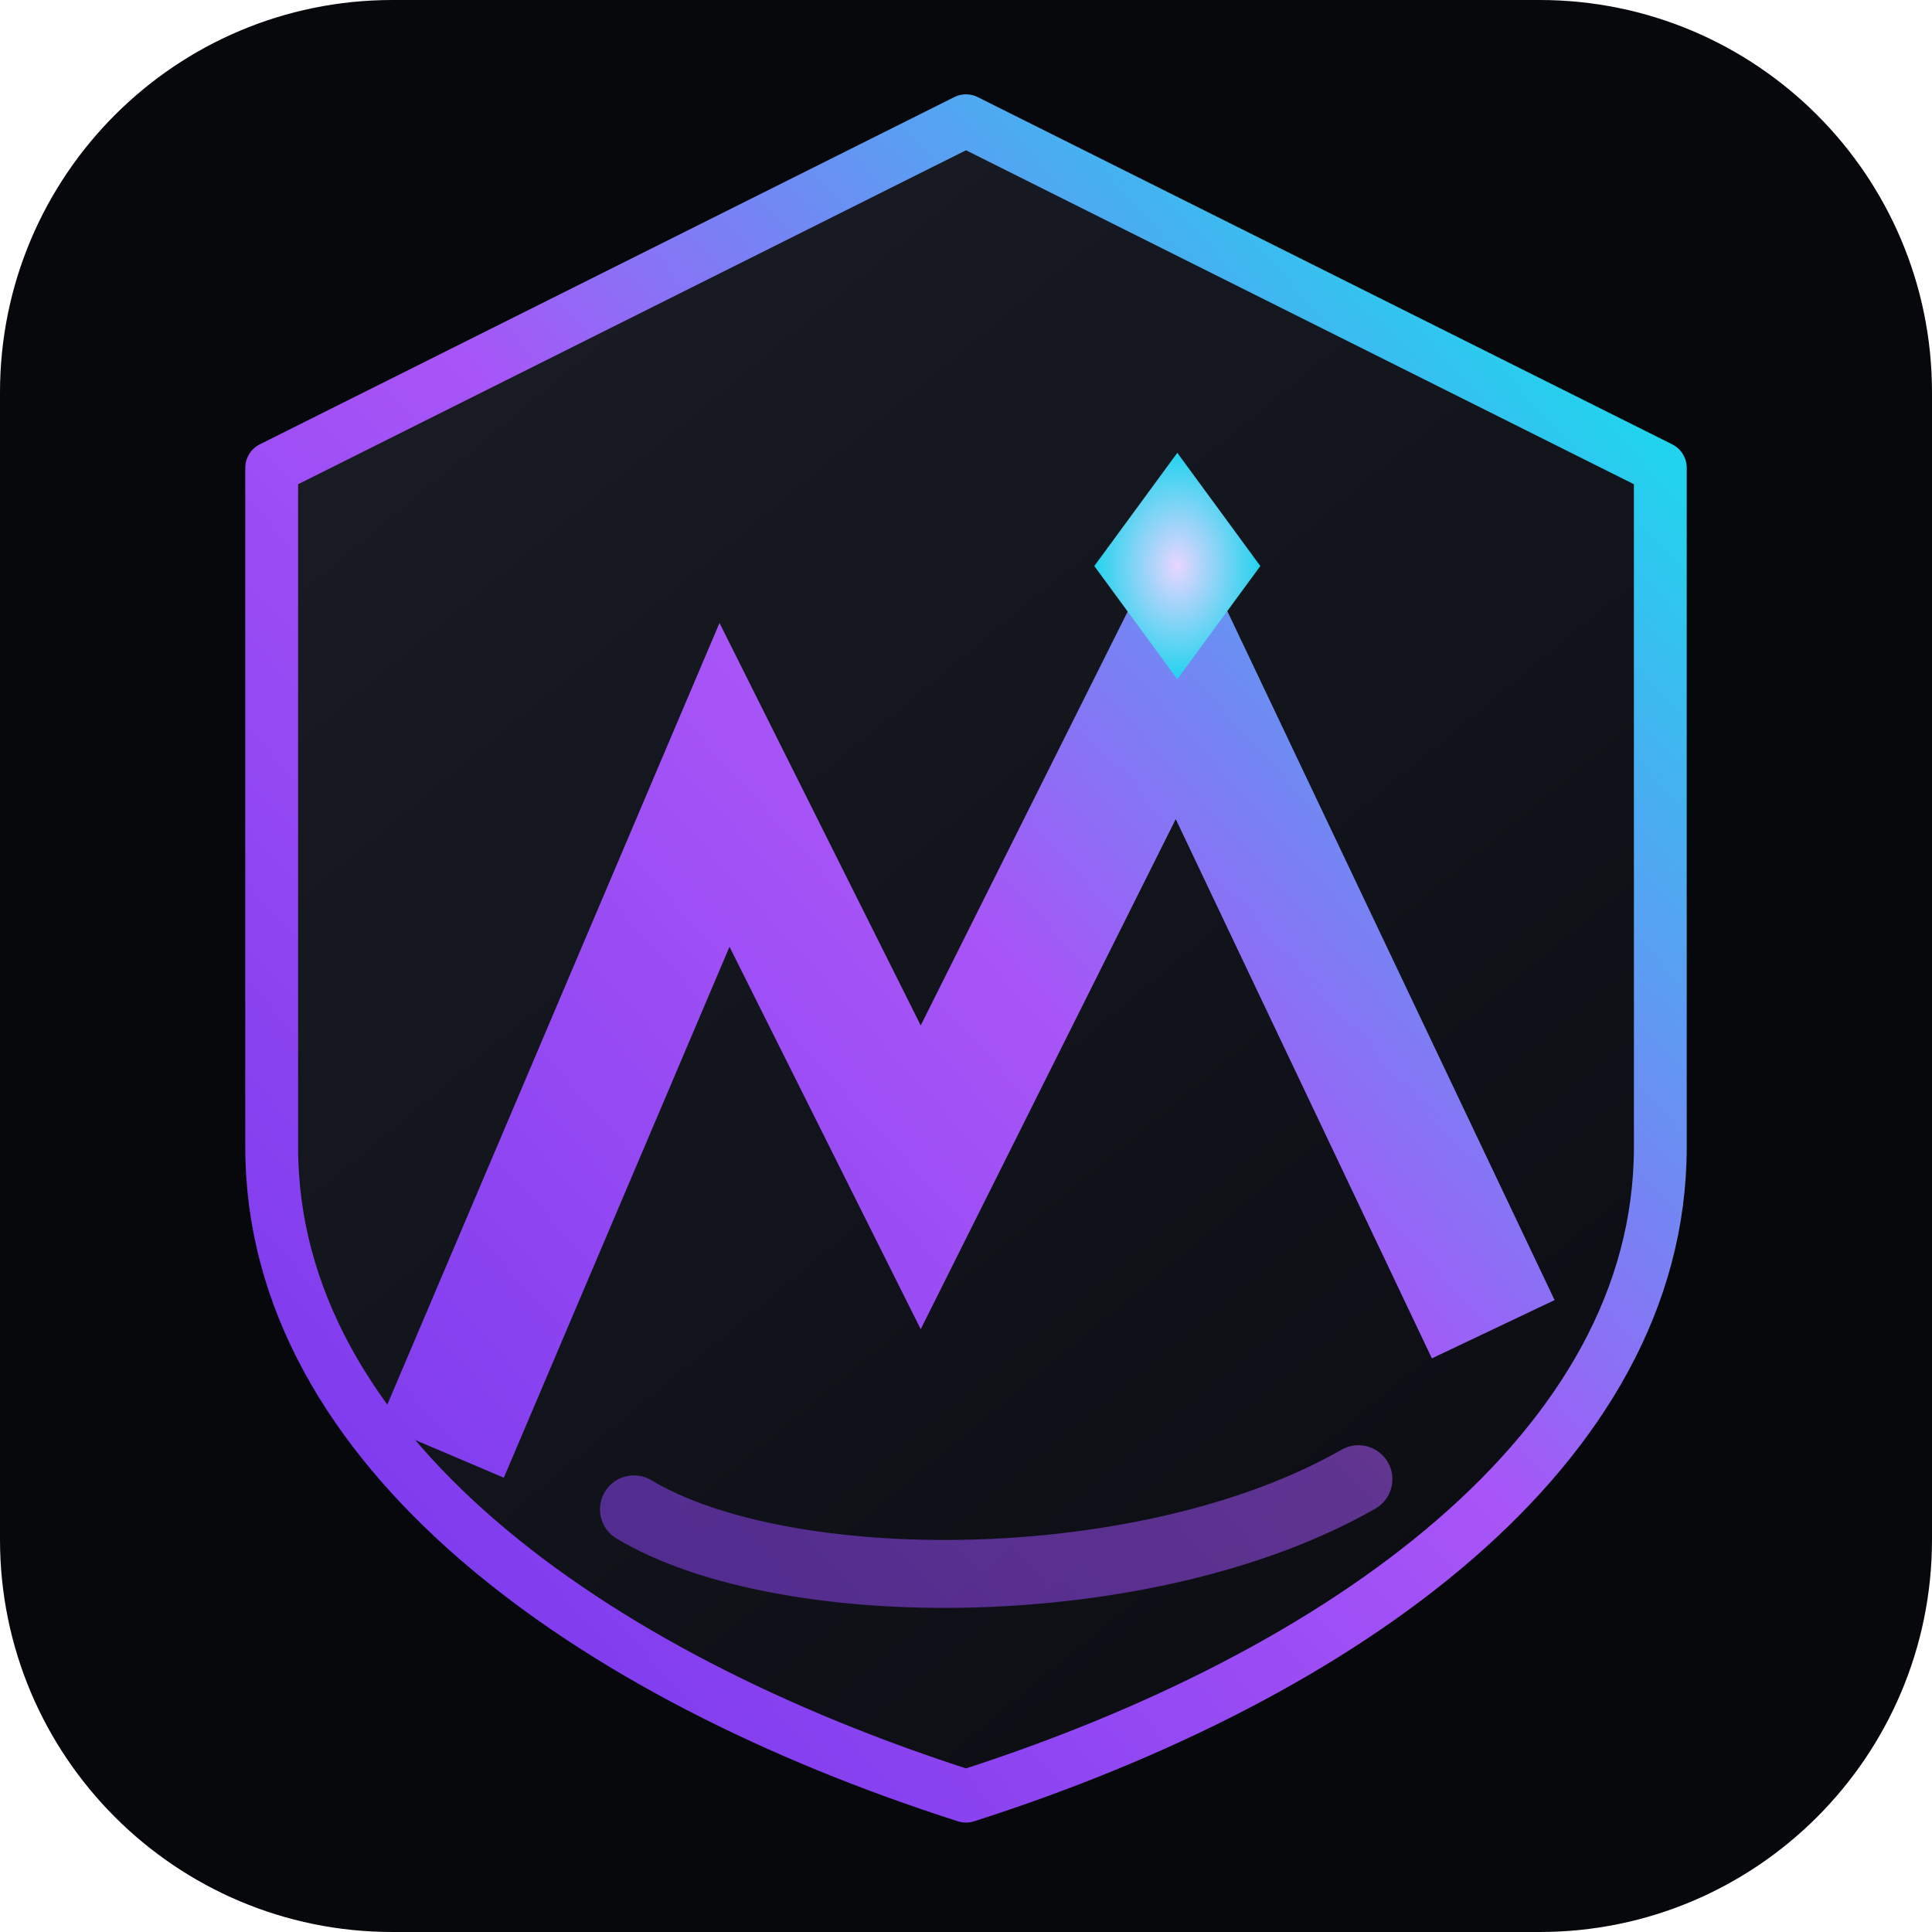
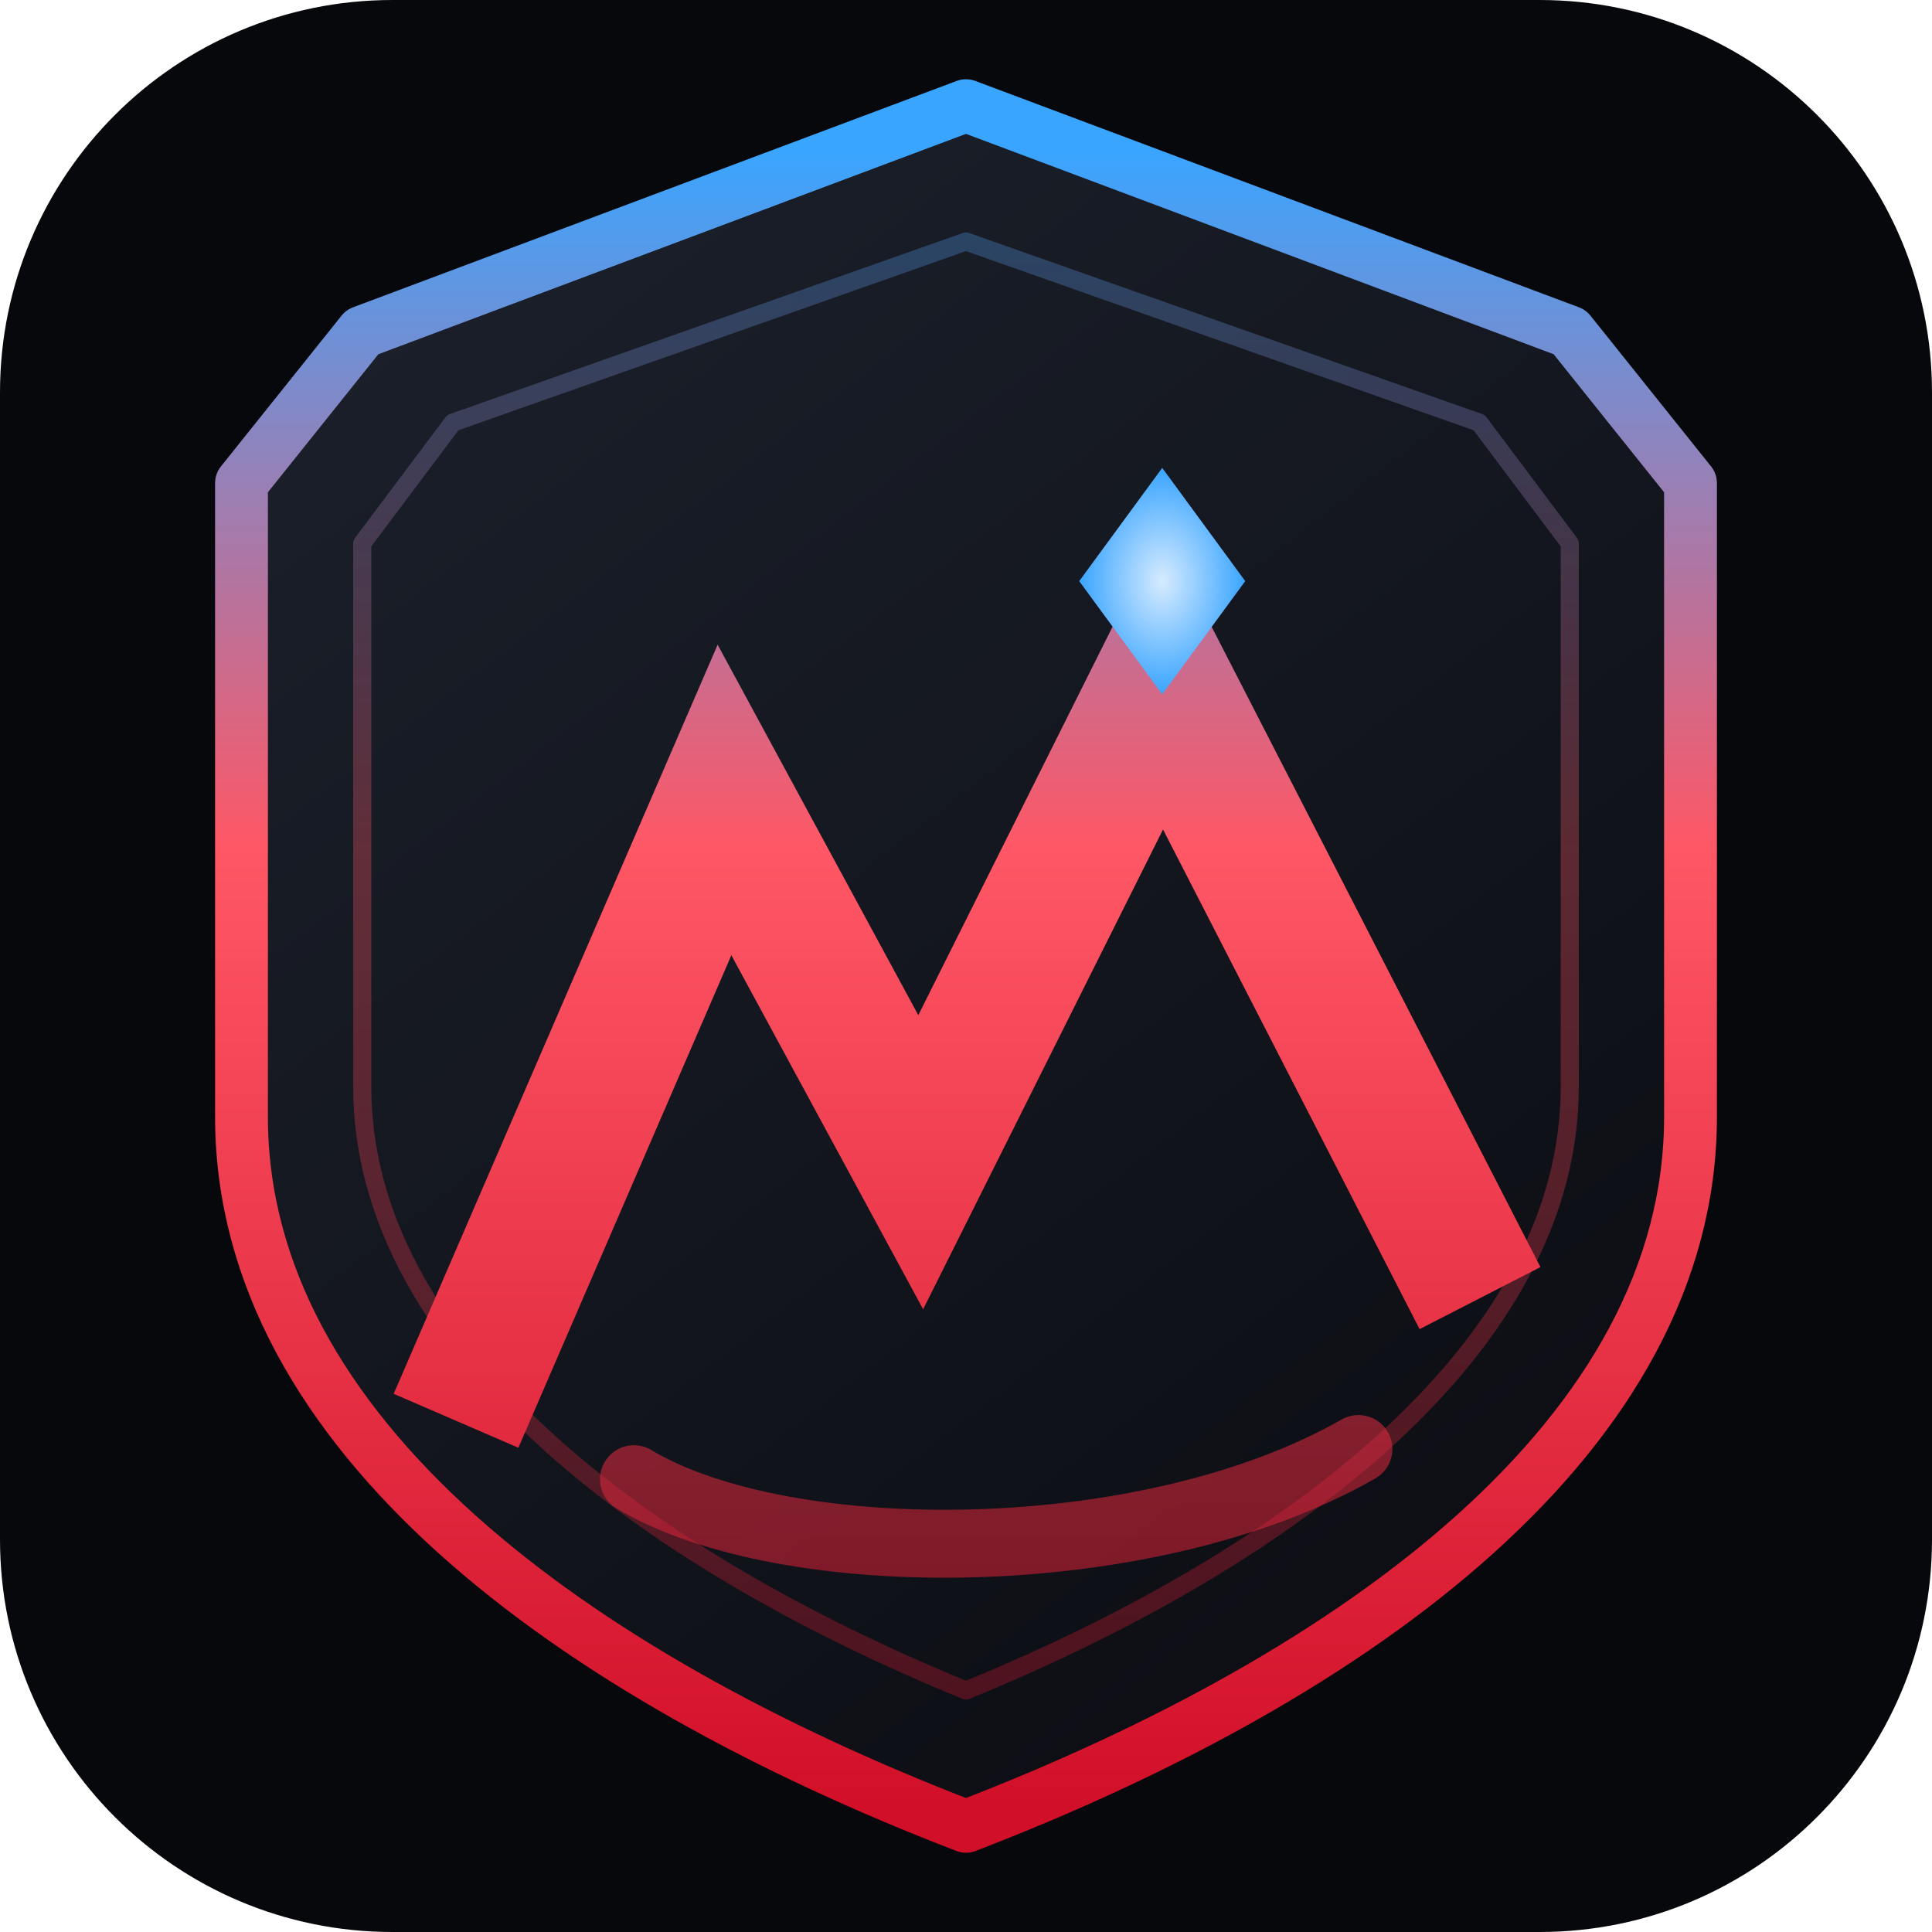
<svg xmlns="http://www.w3.org/2000/svg" viewBox="0 0 128 128" fill="none">
  <defs>
-     <linearGradient id="s" x1="24" y1="104" x2="108" y2="28" gradientUnits="userSpaceOnUse">
-       <stop offset="0%" stop-color="#7C3AED" />
-       <stop offset="52%" stop-color="#A855F7" />
-       <stop offset="100%" stop-color="#22D3EE" />
+     <linearGradient id="s" x1="64" y1="10" x2="64" y2="120" gradientUnits="userSpaceOnUse">
+       <stop offset="0%" stop-color="#3AA5FF" />
+       <stop offset="42%" stop-color="#FF5765" />
+       <stop offset="100%" stop-color="#D10F28" />
    </linearGradient>
-     <linearGradient id="p" x1="16" y1="6" x2="112" y2="122" gradientUnits="userSpaceOnUse">
-       <stop offset="0%" stop-color="#1B1E28" />
+     <linearGradient id="p" x1="20" y1="8" x2="108" y2="122" gradientUnits="userSpaceOnUse">
+       <stop offset="0%" stop-color="#1C212C" />
      <stop offset="100%" stop-color="#0A0B10" />
    </linearGradient>
    <radialGradient id="k" cx="0.5" cy="0.5" r="0.5">
-       <stop offset="0%" stop-color="#E9D5FF" />
-       <stop offset="100%" stop-color="#22D3EE" />
+       <stop offset="0%" stop-color="#D6EBFF" />
+       <stop offset="100%" stop-color="#3AA5FF" />
    </radialGradient>
  </defs>
  <rect width="128" height="128" rx="26" fill="#07080B" />
-   <path d="M64 8 L110 31 L110 76 C110 96 89 111 64 119 C39 111 18 96 18 76 L18 31 Z" fill="url(#p)" />
-   <path d="M64 8 L110 31 L110 76 C110 96 89 111 64 119 C39 111 18 96 18 76 L18 31 Z" stroke="url(#s)" stroke-width="3.5" stroke-linejoin="round" />
-   <path d="M31 92 L48 52 L61 78 L78 44 L97 84" stroke="url(#s)" stroke-width="9" stroke-linecap="square" stroke-linejoin="miter" />
-   <path d="M42 100 C52 106 76 106 90 98" stroke="url(#s)" stroke-width="4.5" stroke-linecap="round" opacity="0.55" />
-   <path d="M78 30 L83.5 37.5 L78 45 L72.5 37.5 Z" fill="url(#k)" />
+   <path d="M64 7 L104 22 L112 32 L112 74 C112 95 90 111 64 121 C38 111 16 95 16 74 L16 32 L24 22 Z" fill="url(#p)" />
+   <path d="M64 7 L104 22 L112 32 L112 74 C112 95 90 111 64 121 C38 111 16 95 16 74 L16 32 L24 22 Z" stroke="url(#s)" stroke-width="3.5" stroke-linejoin="round" />
+   <path d="M64 16 L98 28 L104 36 L104 72 C104 89 86 103 64 112 C42 103 24 89 24 72 L24 36 L30 28 Z" stroke="url(#s)" stroke-width="1.2" stroke-linejoin="round" opacity="0.32" />
+   <path d="M32 90 L48 53 L61 77 L77 45 L96 82" stroke="url(#s)" stroke-width="9" stroke-linecap="square" stroke-linejoin="miter" />
+   <path d="M42 98 C52 104 76 104 90 96" stroke="url(#s)" stroke-width="4.5" stroke-linecap="round" opacity="0.55" />
+   <path d="M77 31 L82.5 38.5 L77 46 L71.5 38.5 Z" fill="url(#k)" />
</svg>
